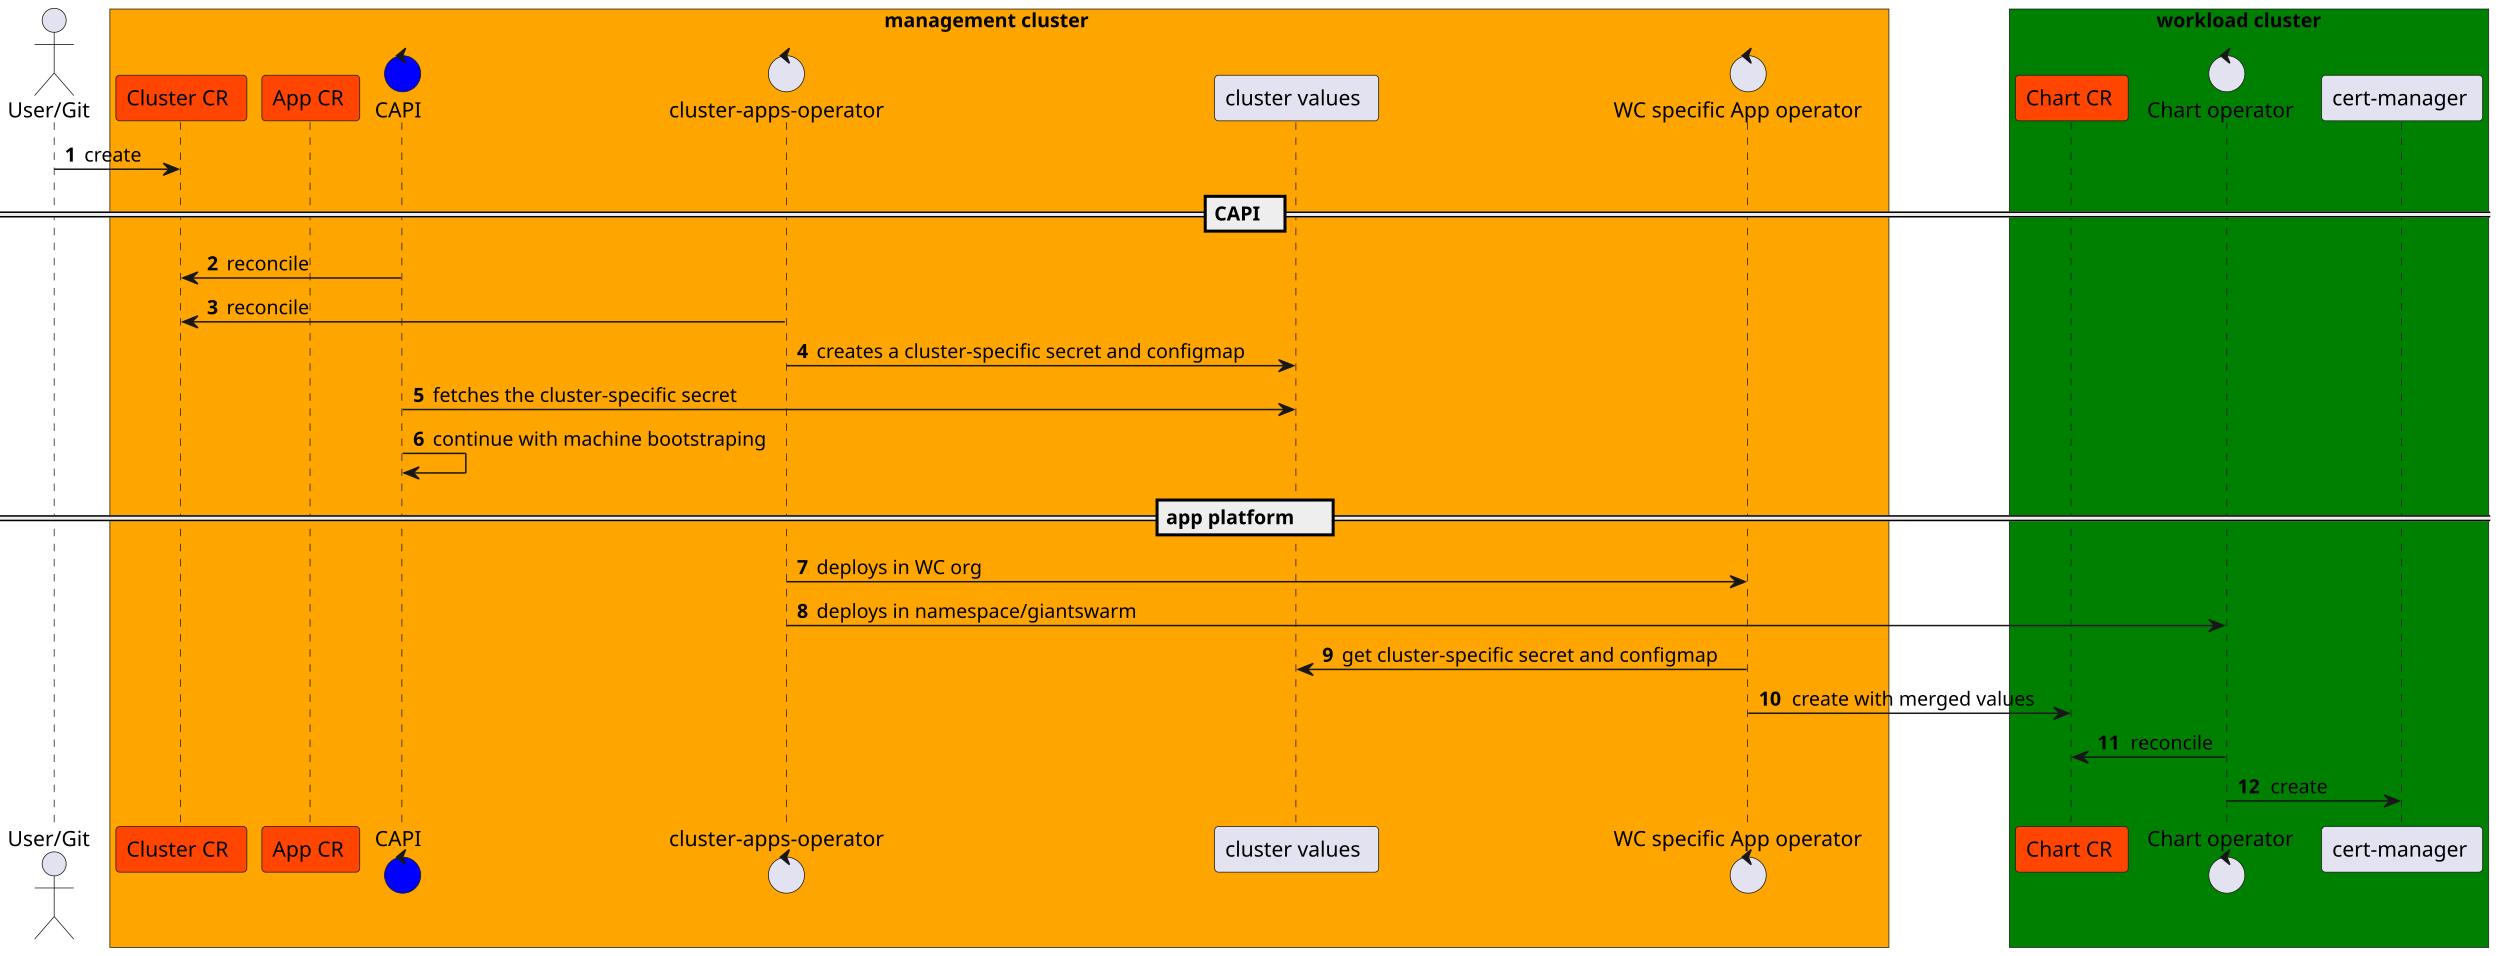
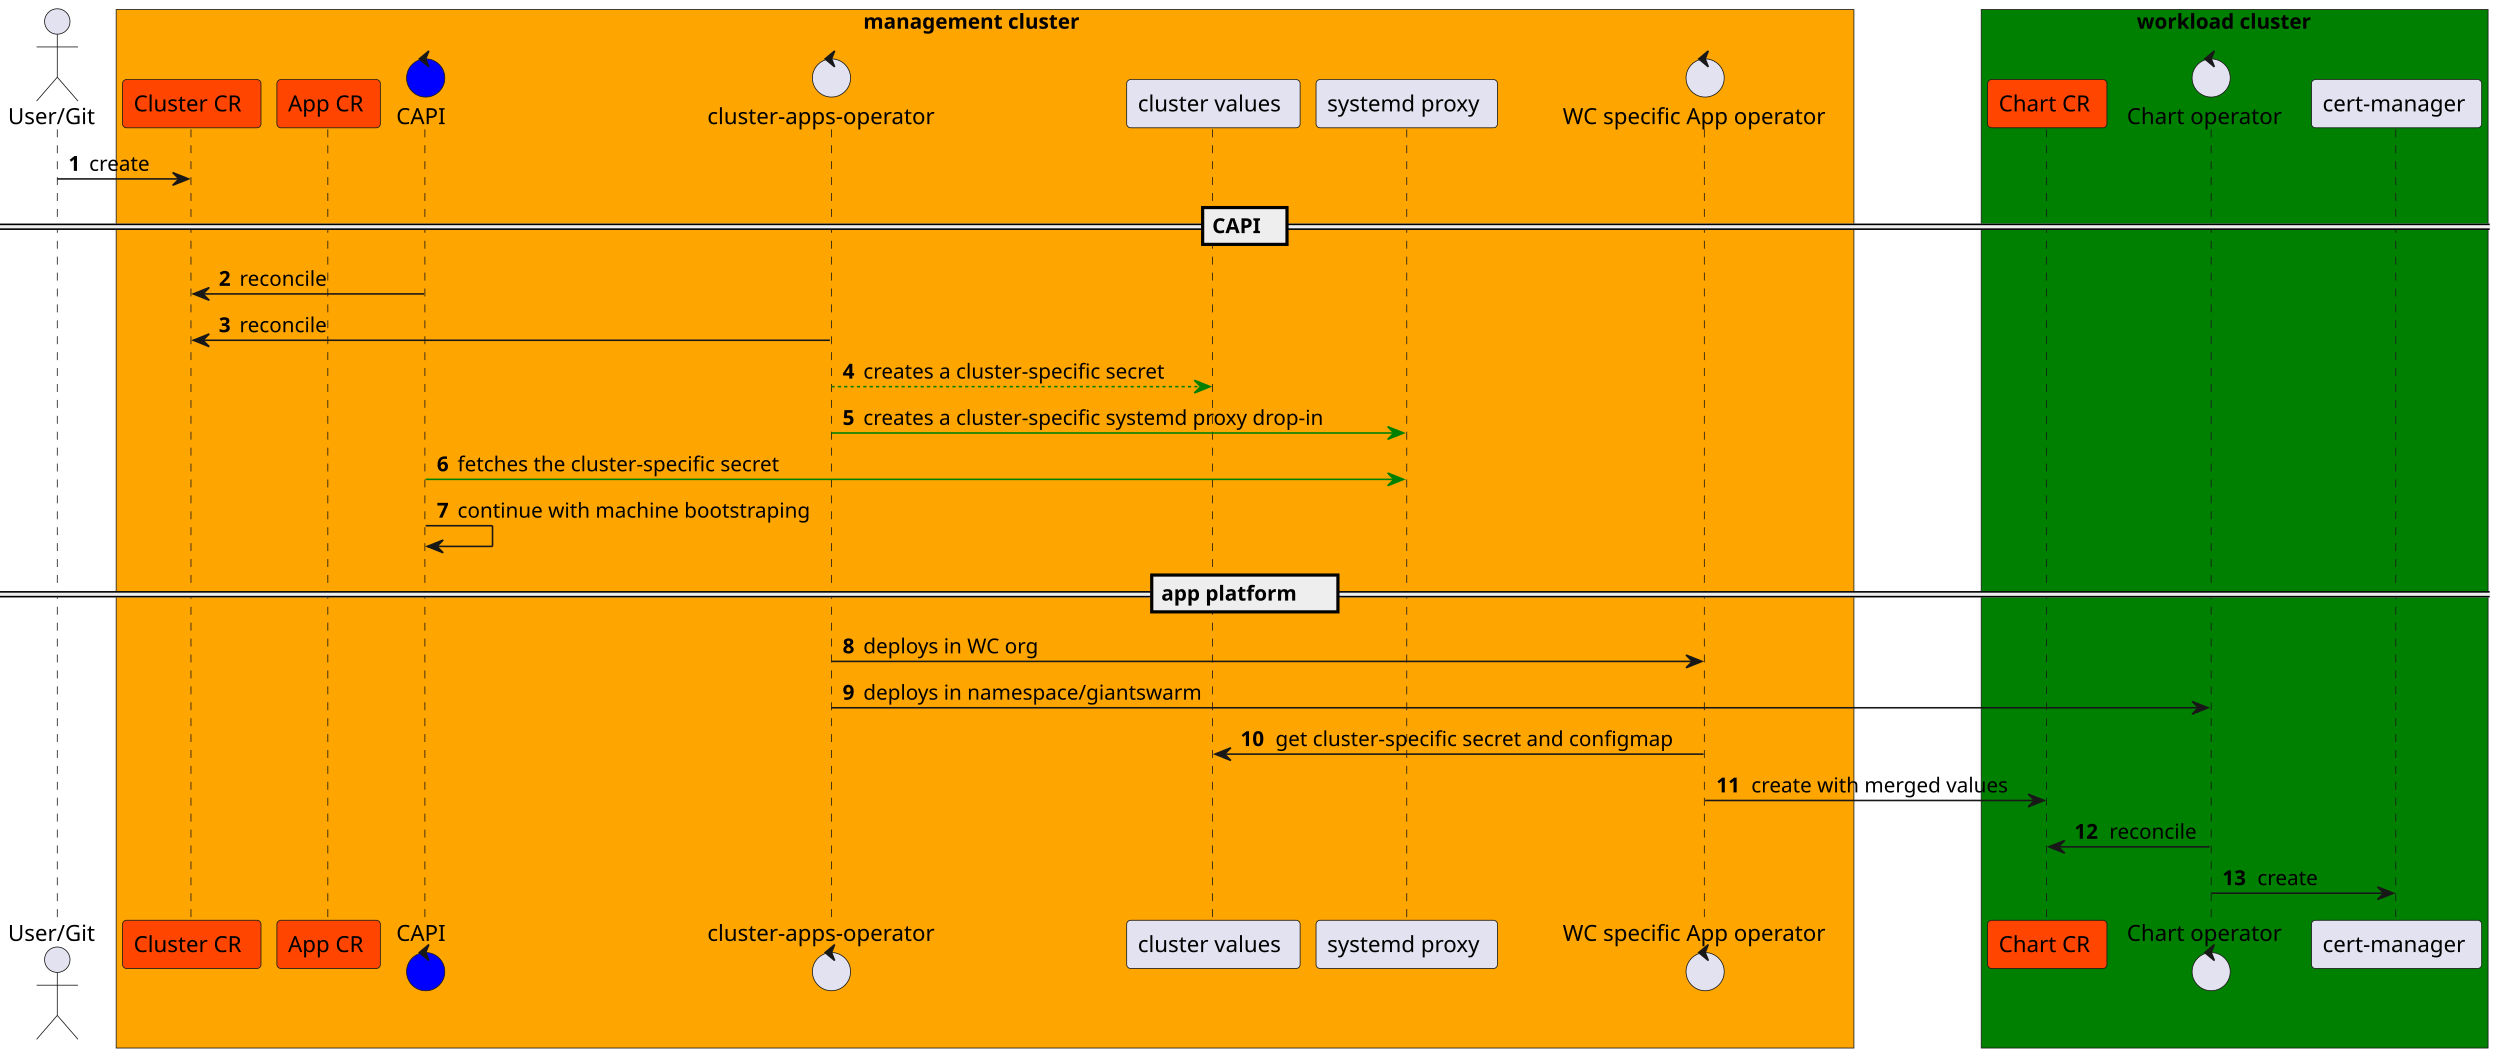
- <svg xmlns="http://www.w3.org/2000/svg" contentStyleType="text/css" height="635px" preserveAspectRatio="none" style="width:1661px;height:635px;background:#FFFFFF;" version="1.1" viewBox="0 0 1661 635" width="1661px" zoomAndPan="magnify">
+ <svg xmlns="http://www.w3.org/2000/svg" contentStyleType="text/css" height="664px" preserveAspectRatio="none" style="width:1571px;height:664px;background:#FFFFFF;" version="1.1" viewBox="0 0 1571 664" width="1571px" zoomAndPan="magnify">
  <defs />
  <g>
-     <rect fill="#FFA500" height="623.453" style="stroke:#181818;stroke-width:0.5;" width="1182" x="73" y="6" />
-     <text fill="#000000" font-family="sans-serif" font-size="13" font-weight="bold" lengthAdjust="spacing" textLength="153" x="587.5" y="18.067">management cluster</text>
-     <rect fill="#008000" height="623.453" style="stroke:#181818;stroke-width:0.5;" width="318.5" x="1335" y="6" />
-     <text fill="#000000" font-family="sans-serif" font-size="13" font-weight="bold" lengthAdjust="spacing" textLength="123" x="1432.75" y="18.067">workload cluster</text>
-     <line style="stroke:#181818;stroke-width:0.5;stroke-dasharray:5.0,5.0;" x1="36" x2="36" y1="81.297" y2="550.156" />
-     <line style="stroke:#181818;stroke-width:0.5;stroke-dasharray:5.0,5.0;" x1="120" x2="120" y1="81.297" y2="550.156" />
-     <line style="stroke:#181818;stroke-width:0.5;stroke-dasharray:5.0,5.0;" x1="206" x2="206" y1="81.297" y2="550.156" />
-     <line style="stroke:#181818;stroke-width:0.5;stroke-dasharray:5.0,5.0;" x1="267" x2="267" y1="81.297" y2="550.156" />
-     <line style="stroke:#181818;stroke-width:0.5;stroke-dasharray:5.0,5.0;" x1="522.5" x2="522.5" y1="81.297" y2="550.156" />
-     <line style="stroke:#181818;stroke-width:0.5;stroke-dasharray:5.0,5.0;" x1="861" x2="861" y1="81.297" y2="550.156" />
-     <line style="stroke:#181818;stroke-width:0.5;stroke-dasharray:5.0,5.0;" x1="1161" x2="1161" y1="81.297" y2="550.156" />
-     <line style="stroke:#181818;stroke-width:0.5;stroke-dasharray:5.0,5.0;" x1="1376" x2="1376" y1="81.297" y2="550.156" />
-     <line style="stroke:#181818;stroke-width:0.5;stroke-dasharray:5.0,5.0;" x1="1479.5" x2="1479.5" y1="81.297" y2="550.156" />
-     <line style="stroke:#181818;stroke-width:0.5;stroke-dasharray:5.0,5.0;" x1="1595.5" x2="1595.5" y1="81.297" y2="550.156" />
+     <rect fill="#FFA500" height="652.586" style="stroke:#181818;stroke-width:0.5;" width="1092" x="73" y="6" />
+     <text fill="#000000" font-family="sans-serif" font-size="13" font-weight="bold" lengthAdjust="spacing" textLength="153" x="542.5" y="18.067">management cluster</text>
+     <rect fill="#008000" height="652.586" style="stroke:#181818;stroke-width:0.5;" width="318.5" x="1245" y="6" />
+     <text fill="#000000" font-family="sans-serif" font-size="13" font-weight="bold" lengthAdjust="spacing" textLength="123" x="1342.75" y="18.067">workload cluster</text>
+     <line style="stroke:#181818;stroke-width:0.5;stroke-dasharray:5.0,5.0;" x1="36" x2="36" y1="81.297" y2="579.289" />
+     <line style="stroke:#181818;stroke-width:0.5;stroke-dasharray:5.0,5.0;" x1="120" x2="120" y1="81.297" y2="579.289" />
+     <line style="stroke:#181818;stroke-width:0.5;stroke-dasharray:5.0,5.0;" x1="206" x2="206" y1="81.297" y2="579.289" />
+     <line style="stroke:#181818;stroke-width:0.5;stroke-dasharray:5.0,5.0;" x1="267" x2="267" y1="81.297" y2="579.289" />
+     <line style="stroke:#181818;stroke-width:0.5;stroke-dasharray:5.0,5.0;" x1="522.5" x2="522.5" y1="81.297" y2="579.289" />
+     <line style="stroke:#181818;stroke-width:0.5;stroke-dasharray:5.0,5.0;" x1="762" x2="762" y1="81.297" y2="579.289" />
+     <line style="stroke:#181818;stroke-width:0.5;stroke-dasharray:5.0,5.0;" x1="884" x2="884" y1="81.297" y2="579.289" />
+     <line style="stroke:#181818;stroke-width:0.5;stroke-dasharray:5.0,5.0;" x1="1071" x2="1071" y1="81.297" y2="579.289" />
+     <line style="stroke:#181818;stroke-width:0.5;stroke-dasharray:5.0,5.0;" x1="1286" x2="1286" y1="81.297" y2="579.289" />
+     <line style="stroke:#181818;stroke-width:0.5;stroke-dasharray:5.0,5.0;" x1="1389.5" x2="1389.5" y1="81.297" y2="579.289" />
+     <line style="stroke:#181818;stroke-width:0.5;stroke-dasharray:5.0,5.0;" x1="1505.5" x2="1505.5" y1="81.297" y2="579.289" />
    <text fill="#000000" font-family="sans-serif" font-size="14" lengthAdjust="spacing" textLength="56" x="5" y="77.995">User/Git</text>
    <ellipse cx="36" cy="13.5" fill="#E2E2F0" rx="8" ry="8" style="stroke:#181818;stroke-width:0.5;" />
    <path d="M36,21.5 L36,48.5 M23,29.5 L49,29.5 M36,48.5 L23,63.5 M36,48.5 L49,63.5 " fill="none" style="stroke:#181818;stroke-width:0.5;" />
-     <text fill="#000000" font-family="sans-serif" font-size="14" lengthAdjust="spacing" textLength="56" x="5" y="562.151">User/Git</text>
-     <ellipse cx="36" cy="573.953" fill="#E2E2F0" rx="8" ry="8" style="stroke:#181818;stroke-width:0.5;" />
-     <path d="M36,581.953 L36,608.953 M23,589.953 L49,589.953 M36,608.953 L23,623.953 M36,608.953 L49,623.953 " fill="none" style="stroke:#181818;stroke-width:0.5;" />
+     <text fill="#000000" font-family="sans-serif" font-size="14" lengthAdjust="spacing" textLength="56" x="5" y="591.284">User/Git</text>
+     <ellipse cx="36" cy="603.086" fill="#E2E2F0" rx="8" ry="8" style="stroke:#181818;stroke-width:0.5;" />
+     <path d="M36,611.086 L36,638.086 M23,619.086 L49,619.086 M36,638.086 L23,653.086 M36,638.086 L49,653.086 " fill="none" style="stroke:#181818;stroke-width:0.5;" />
    <rect fill="#FF4500" height="30.297" rx="2.5" ry="2.5" style="stroke:#181818;stroke-width:0.5;" width="87" x="77" y="50" />
    <text fill="#000000" font-family="sans-serif" font-size="14" lengthAdjust="spacing" textLength="73" x="84" y="69.995">Cluster CR</text>
-     <rect fill="#FF4500" height="30.297" rx="2.5" ry="2.5" style="stroke:#181818;stroke-width:0.5;" width="87" x="77" y="549.156" />
-     <text fill="#000000" font-family="sans-serif" font-size="14" lengthAdjust="spacing" textLength="73" x="84" y="569.151">Cluster CR</text>
+     <rect fill="#FF4500" height="30.297" rx="2.5" ry="2.5" style="stroke:#181818;stroke-width:0.5;" width="87" x="77" y="578.289" />
+     <text fill="#000000" font-family="sans-serif" font-size="14" lengthAdjust="spacing" textLength="73" x="84" y="598.284">Cluster CR</text>
    <rect fill="#FF4500" height="30.297" rx="2.5" ry="2.5" style="stroke:#181818;stroke-width:0.5;" width="65" x="174" y="50" />
    <text fill="#000000" font-family="sans-serif" font-size="14" lengthAdjust="spacing" textLength="51" x="181" y="69.995">App CR</text>
-     <rect fill="#FF4500" height="30.297" rx="2.5" ry="2.5" style="stroke:#181818;stroke-width:0.5;" width="65" x="174" y="549.156" />
-     <text fill="#000000" font-family="sans-serif" font-size="14" lengthAdjust="spacing" textLength="51" x="181" y="569.151">App CR</text>
+     <rect fill="#FF4500" height="30.297" rx="2.5" ry="2.5" style="stroke:#181818;stroke-width:0.5;" width="65" x="174" y="578.289" />
+     <text fill="#000000" font-family="sans-serif" font-size="14" lengthAdjust="spacing" textLength="51" x="181" y="598.284">App CR</text>
    <text fill="#000000" font-family="sans-serif" font-size="14" lengthAdjust="spacing" textLength="31" x="249" y="77.995">CAPI</text>
    <ellipse cx="267.5" cy="49" fill="#0000FF" rx="12" ry="12" style="stroke:#181818;stroke-width:0.5;" />
    <polygon fill="#181818" points="263.5,37,269.5,32,267.5,37,269.5,42,263.5,37" style="stroke:#181818;stroke-width:1.0;" />
-     <text fill="#000000" font-family="sans-serif" font-size="14" lengthAdjust="spacing" textLength="31" x="249" y="562.151">CAPI</text>
-     <ellipse cx="267.5" cy="581.453" fill="#0000FF" rx="12" ry="12" style="stroke:#181818;stroke-width:0.5;" />
-     <polygon fill="#181818" points="263.5,569.453,269.5,564.453,267.5,569.453,269.5,574.453,263.5,569.453" style="stroke:#181818;stroke-width:1.0;" />
+     <text fill="#000000" font-family="sans-serif" font-size="14" lengthAdjust="spacing" textLength="31" x="249" y="591.284">CAPI</text>
+     <ellipse cx="267.5" cy="610.586" fill="#0000FF" rx="12" ry="12" style="stroke:#181818;stroke-width:0.5;" />
+     <polygon fill="#181818" points="263.5,598.586,269.5,593.586,267.5,598.586,269.5,603.586,263.5,598.586" style="stroke:#181818;stroke-width:1.0;" />
    <text fill="#000000" font-family="sans-serif" font-size="14" lengthAdjust="spacing" textLength="150" x="444.5" y="77.995">cluster-apps-operator</text>
    <ellipse cx="522.5" cy="49" fill="#E2E2F0" rx="12" ry="12" style="stroke:#181818;stroke-width:0.5;" />
    <polygon fill="#181818" points="518.5,37,524.5,32,522.5,37,524.5,42,518.5,37" style="stroke:#181818;stroke-width:1.0;" />
-     <text fill="#000000" font-family="sans-serif" font-size="14" lengthAdjust="spacing" textLength="150" x="444.5" y="562.151">cluster-apps-operator</text>
-     <ellipse cx="522.5" cy="581.453" fill="#E2E2F0" rx="12" ry="12" style="stroke:#181818;stroke-width:0.5;" />
-     <polygon fill="#181818" points="518.5,569.453,524.5,564.453,522.5,569.453,524.5,574.453,518.5,569.453" style="stroke:#181818;stroke-width:1.0;" />
-     <rect fill="#E2E2F0" height="30.297" rx="2.5" ry="2.5" style="stroke:#181818;stroke-width:0.5;" width="109" x="807" y="50" />
-     <text fill="#000000" font-family="sans-serif" font-size="14" lengthAdjust="spacing" textLength="95" x="814" y="69.995">cluster values</text>
-     <rect fill="#E2E2F0" height="30.297" rx="2.5" ry="2.5" style="stroke:#181818;stroke-width:0.5;" width="109" x="807" y="549.156" />
-     <text fill="#000000" font-family="sans-serif" font-size="14" lengthAdjust="spacing" textLength="95" x="814" y="569.151">cluster values</text>
-     <text fill="#000000" font-family="sans-serif" font-size="14" lengthAdjust="spacing" textLength="173" x="1072" y="77.995">WC specific App operator</text>
-     <ellipse cx="1161.5" cy="49" fill="#E2E2F0" rx="12" ry="12" style="stroke:#181818;stroke-width:0.5;" />
-     <polygon fill="#181818" points="1157.5,37,1163.5,32,1161.5,37,1163.5,42,1157.5,37" style="stroke:#181818;stroke-width:1.0;" />
-     <text fill="#000000" font-family="sans-serif" font-size="14" lengthAdjust="spacing" textLength="173" x="1072" y="562.151">WC specific App operator</text>
-     <ellipse cx="1161.5" cy="581.453" fill="#E2E2F0" rx="12" ry="12" style="stroke:#181818;stroke-width:0.5;" />
-     <polygon fill="#181818" points="1157.5,569.453,1163.5,564.453,1161.5,569.453,1163.5,574.453,1157.5,569.453" style="stroke:#181818;stroke-width:1.0;" />
-     <rect fill="#FF4500" height="30.297" rx="2.5" ry="2.5" style="stroke:#181818;stroke-width:0.5;" width="75" x="1339" y="50" />
-     <text fill="#000000" font-family="sans-serif" font-size="14" lengthAdjust="spacing" textLength="61" x="1346" y="69.995">Chart CR</text>
-     <rect fill="#FF4500" height="30.297" rx="2.5" ry="2.5" style="stroke:#181818;stroke-width:0.5;" width="75" x="1339" y="549.156" />
-     <text fill="#000000" font-family="sans-serif" font-size="14" lengthAdjust="spacing" textLength="61" x="1346" y="569.151">Chart CR</text>
-     <text fill="#000000" font-family="sans-serif" font-size="14" lengthAdjust="spacing" textLength="100" x="1426.5" y="77.995">Chart operator</text>
-     <ellipse cx="1479.5" cy="49" fill="#E2E2F0" rx="12" ry="12" style="stroke:#181818;stroke-width:0.5;" />
-     <polygon fill="#181818" points="1475.5,37,1481.5,32,1479.5,37,1481.5,42,1475.5,37" style="stroke:#181818;stroke-width:1.0;" />
-     <text fill="#000000" font-family="sans-serif" font-size="14" lengthAdjust="spacing" textLength="100" x="1426.5" y="562.151">Chart operator</text>
-     <ellipse cx="1479.5" cy="581.453" fill="#E2E2F0" rx="12" ry="12" style="stroke:#181818;stroke-width:0.5;" />
-     <polygon fill="#181818" points="1475.5,569.453,1481.5,564.453,1479.5,569.453,1481.5,574.453,1475.5,569.453" style="stroke:#181818;stroke-width:1.0;" />
-     <rect fill="#E2E2F0" height="30.297" rx="2.5" ry="2.5" style="stroke:#181818;stroke-width:0.5;" width="107" x="1542.5" y="50" />
-     <text fill="#000000" font-family="sans-serif" font-size="14" lengthAdjust="spacing" textLength="93" x="1549.5" y="69.995">cert-manager</text>
-     <rect fill="#E2E2F0" height="30.297" rx="2.5" ry="2.5" style="stroke:#181818;stroke-width:0.5;" width="107" x="1542.5" y="549.156" />
-     <text fill="#000000" font-family="sans-serif" font-size="14" lengthAdjust="spacing" textLength="93" x="1549.5" y="569.151">cert-manager</text>
+     <text fill="#000000" font-family="sans-serif" font-size="14" lengthAdjust="spacing" textLength="150" x="444.5" y="591.284">cluster-apps-operator</text>
+     <ellipse cx="522.5" cy="610.586" fill="#E2E2F0" rx="12" ry="12" style="stroke:#181818;stroke-width:0.5;" />
+     <polygon fill="#181818" points="518.5,598.586,524.5,593.586,522.5,598.586,524.5,603.586,518.5,598.586" style="stroke:#181818;stroke-width:1.0;" />
+     <rect fill="#E2E2F0" height="30.297" rx="2.5" ry="2.5" style="stroke:#181818;stroke-width:0.5;" width="109" x="708" y="50" />
+     <text fill="#000000" font-family="sans-serif" font-size="14" lengthAdjust="spacing" textLength="95" x="715" y="69.995">cluster values</text>
+     <rect fill="#E2E2F0" height="30.297" rx="2.5" ry="2.5" style="stroke:#181818;stroke-width:0.5;" width="109" x="708" y="578.289" />
+     <text fill="#000000" font-family="sans-serif" font-size="14" lengthAdjust="spacing" textLength="95" x="715" y="598.284">cluster values</text>
+     <rect fill="#E2E2F0" height="30.297" rx="2.5" ry="2.5" style="stroke:#181818;stroke-width:0.5;" width="114" x="827" y="50" />
+     <text fill="#000000" font-family="sans-serif" font-size="14" lengthAdjust="spacing" textLength="100" x="834" y="69.995">systemd proxy</text>
+     <rect fill="#E2E2F0" height="30.297" rx="2.5" ry="2.5" style="stroke:#181818;stroke-width:0.5;" width="114" x="827" y="578.289" />
+     <text fill="#000000" font-family="sans-serif" font-size="14" lengthAdjust="spacing" textLength="100" x="834" y="598.284">systemd proxy</text>
+     <text fill="#000000" font-family="sans-serif" font-size="14" lengthAdjust="spacing" textLength="173" x="982" y="77.995">WC specific App operator</text>
+     <ellipse cx="1071.5" cy="49" fill="#E2E2F0" rx="12" ry="12" style="stroke:#181818;stroke-width:0.5;" />
+     <polygon fill="#181818" points="1067.5,37,1073.5,32,1071.5,37,1073.5,42,1067.5,37" style="stroke:#181818;stroke-width:1.0;" />
+     <text fill="#000000" font-family="sans-serif" font-size="14" lengthAdjust="spacing" textLength="173" x="982" y="591.284">WC specific App operator</text>
+     <ellipse cx="1071.5" cy="610.586" fill="#E2E2F0" rx="12" ry="12" style="stroke:#181818;stroke-width:0.5;" />
+     <polygon fill="#181818" points="1067.5,598.586,1073.5,593.586,1071.5,598.586,1073.5,603.586,1067.5,598.586" style="stroke:#181818;stroke-width:1.0;" />
+     <rect fill="#FF4500" height="30.297" rx="2.5" ry="2.5" style="stroke:#181818;stroke-width:0.5;" width="75" x="1249" y="50" />
+     <text fill="#000000" font-family="sans-serif" font-size="14" lengthAdjust="spacing" textLength="61" x="1256" y="69.995">Chart CR</text>
+     <rect fill="#FF4500" height="30.297" rx="2.5" ry="2.5" style="stroke:#181818;stroke-width:0.5;" width="75" x="1249" y="578.289" />
+     <text fill="#000000" font-family="sans-serif" font-size="14" lengthAdjust="spacing" textLength="61" x="1256" y="598.284">Chart CR</text>
+     <text fill="#000000" font-family="sans-serif" font-size="14" lengthAdjust="spacing" textLength="100" x="1336.5" y="77.995">Chart operator</text>
+     <ellipse cx="1389.5" cy="49" fill="#E2E2F0" rx="12" ry="12" style="stroke:#181818;stroke-width:0.5;" />
+     <polygon fill="#181818" points="1385.5,37,1391.5,32,1389.5,37,1391.5,42,1385.5,37" style="stroke:#181818;stroke-width:1.0;" />
+     <text fill="#000000" font-family="sans-serif" font-size="14" lengthAdjust="spacing" textLength="100" x="1336.5" y="591.284">Chart operator</text>
+     <ellipse cx="1389.5" cy="610.586" fill="#E2E2F0" rx="12" ry="12" style="stroke:#181818;stroke-width:0.5;" />
+     <polygon fill="#181818" points="1385.5,598.586,1391.5,593.586,1389.5,598.586,1391.5,603.586,1385.5,598.586" style="stroke:#181818;stroke-width:1.0;" />
+     <rect fill="#E2E2F0" height="30.297" rx="2.5" ry="2.5" style="stroke:#181818;stroke-width:0.5;" width="107" x="1452.5" y="50" />
+     <text fill="#000000" font-family="sans-serif" font-size="14" lengthAdjust="spacing" textLength="93" x="1459.5" y="69.995">cert-manager</text>
+     <rect fill="#E2E2F0" height="30.297" rx="2.5" ry="2.5" style="stroke:#181818;stroke-width:0.5;" width="107" x="1452.5" y="578.289" />
+     <text fill="#000000" font-family="sans-serif" font-size="14" lengthAdjust="spacing" textLength="93" x="1459.5" y="598.284">cert-manager</text>
    <polygon fill="#181818" points="108.5,108.43,118.5,112.43,108.5,116.43,112.5,112.43" style="stroke:#181818;stroke-width:1.0;" />
    <line style="stroke:#181818;stroke-width:1.0;" x1="36" x2="114.5" y1="112.43" y2="112.43" />
    <text fill="#000000" font-family="sans-serif" font-size="13" font-weight="bold" lengthAdjust="spacing" textLength="9" x="43" y="107.364">1</text>
    <text fill="#000000" font-family="sans-serif" font-size="13" lengthAdjust="spacing" textLength="41" x="56" y="107.364">create</text>
-     <rect fill="#EEEEEE" height="3" style="stroke:#EEEEEE;stroke-width:1.0;" width="1654.5" x="0" y="140.996" />
-     <line style="stroke:#000000;stroke-width:1.0;" x1="0" x2="1654.5" y1="140.996" y2="140.996" />
-     <line style="stroke:#000000;stroke-width:1.0;" x1="0" x2="1654.5" y1="143.996" y2="143.996" />
-     <rect fill="#EEEEEE" height="23.133" style="stroke:#000000;stroke-width:2.0;" width="53" x="800.75" y="130.43" />
-     <text fill="#000000" font-family="sans-serif" font-size="13" font-weight="bold" lengthAdjust="spacing" textLength="34" x="806.75" y="146.497">CAPI</text>
+     <rect fill="#EEEEEE" height="3" style="stroke:#EEEEEE;stroke-width:1.0;" width="1564.5" x="0" y="140.996" />
+     <line style="stroke:#000000;stroke-width:1.0;" x1="0" x2="1564.5" y1="140.996" y2="140.996" />
+     <line style="stroke:#000000;stroke-width:1.0;" x1="0" x2="1564.5" y1="143.996" y2="143.996" />
+     <rect fill="#EEEEEE" height="23.133" style="stroke:#000000;stroke-width:2.0;" width="53" x="755.75" y="130.43" />
+     <text fill="#000000" font-family="sans-serif" font-size="13" font-weight="bold" lengthAdjust="spacing" textLength="34" x="761.75" y="146.497">CAPI</text>
    <polygon fill="#181818" points="131.5,180.695,121.5,184.695,131.5,188.695,127.5,184.695" style="stroke:#181818;stroke-width:1.0;" />
    <line style="stroke:#181818;stroke-width:1.0;" x1="125.5" x2="266.5" y1="184.695" y2="184.695" />
    <text fill="#000000" font-family="sans-serif" font-size="13" font-weight="bold" lengthAdjust="spacing" textLength="9" x="137.5" y="179.629">2</text>
    <text fill="#000000" font-family="sans-serif" font-size="13" lengthAdjust="spacing" textLength="57" x="150.5" y="179.629">reconcile</text>
    <polygon fill="#181818" points="131.5,209.828,121.5,213.828,131.5,217.828,127.5,213.828" style="stroke:#181818;stroke-width:1.0;" />
    <line style="stroke:#181818;stroke-width:1.0;" x1="125.5" x2="521.5" y1="213.828" y2="213.828" />
    <text fill="#000000" font-family="sans-serif" font-size="13" font-weight="bold" lengthAdjust="spacing" textLength="9" x="137.5" y="208.762">3</text>
    <text fill="#000000" font-family="sans-serif" font-size="13" lengthAdjust="spacing" textLength="57" x="150.5" y="208.762">reconcile</text>
-     <polygon fill="#181818" points="849.5,238.961,859.5,242.961,849.5,246.961,853.5,242.961" style="stroke:#181818;stroke-width:1.0;" />
-     <line style="stroke:#181818;stroke-width:1.0;" x1="522.5" x2="855.5" y1="242.961" y2="242.961" />
+     <polygon fill="#008000" points="750.5,238.961,760.5,242.961,750.5,246.961,754.5,242.961" style="stroke:#008000;stroke-width:1.0;" />
+     <line style="stroke:#008000;stroke-width:1.0;stroke-dasharray:2.0,2.0;" x1="522.5" x2="756.5" y1="242.961" y2="242.961" />
    <text fill="#000000" font-family="sans-serif" font-size="13" font-weight="bold" lengthAdjust="spacing" textLength="9" x="529.5" y="237.895">4</text>
-     <text fill="#000000" font-family="sans-serif" font-size="13" lengthAdjust="spacing" textLength="302" x="542.5" y="237.895">creates a cluster-specific secret and configmap</text>
-     <polygon fill="#181818" points="849.5,268.094,859.5,272.094,849.5,276.094,853.5,272.094" style="stroke:#181818;stroke-width:1.0;" />
-     <line style="stroke:#181818;stroke-width:1.0;" x1="267.5" x2="855.5" y1="272.094" y2="272.094" />
-     <text fill="#000000" font-family="sans-serif" font-size="13" font-weight="bold" lengthAdjust="spacing" textLength="9" x="274.5" y="267.028">5</text>
-     <text fill="#000000" font-family="sans-serif" font-size="13" lengthAdjust="spacing" textLength="215" x="287.5" y="267.028">fetches the cluster-specific secret</text>
-     <line style="stroke:#181818;stroke-width:1.0;" x1="267.5" x2="309.5" y1="301.227" y2="301.227" />
-     <line style="stroke:#181818;stroke-width:1.0;" x1="309.5" x2="309.5" y1="301.227" y2="314.227" />
-     <line style="stroke:#181818;stroke-width:1.0;" x1="268.5" x2="309.5" y1="314.227" y2="314.227" />
-     <polygon fill="#181818" points="278.5,310.227,268.5,314.227,278.5,318.227,274.5,314.227" style="stroke:#181818;stroke-width:1.0;" />
+     <text fill="#000000" font-family="sans-serif" font-size="13" lengthAdjust="spacing" textLength="203" x="542.5" y="237.895">creates a cluster-specific secret</text>
+     <polygon fill="#008000" points="872,268.094,882,272.094,872,276.094,876,272.094" style="stroke:#008000;stroke-width:1.0;" />
+     <line style="stroke:#008000;stroke-width:1.0;" x1="522.5" x2="878" y1="272.094" y2="272.094" />
+     <text fill="#000000" font-family="sans-serif" font-size="13" font-weight="bold" lengthAdjust="spacing" textLength="9" x="529.5" y="267.028">5</text>
+     <text fill="#000000" font-family="sans-serif" font-size="13" lengthAdjust="spacing" textLength="306" x="542.5" y="267.028">creates a cluster-specific systemd proxy drop-in</text>
+     <polygon fill="#008000" points="872,297.227,882,301.227,872,305.227,876,301.227" style="stroke:#008000;stroke-width:1.0;" />
+     <line style="stroke:#008000;stroke-width:1.0;" x1="267.5" x2="878" y1="301.227" y2="301.227" />
    <text fill="#000000" font-family="sans-serif" font-size="13" font-weight="bold" lengthAdjust="spacing" textLength="9" x="274.5" y="296.161">6</text>
-     <text fill="#000000" font-family="sans-serif" font-size="13" lengthAdjust="spacing" textLength="228" x="287.5" y="296.161">continue with machine bootstraping</text>
-     <rect fill="#EEEEEE" height="3" style="stroke:#EEEEEE;stroke-width:1.0;" width="1654.5" x="0" y="342.793" />
-     <line style="stroke:#000000;stroke-width:1.0;" x1="0" x2="1654.5" y1="342.793" y2="342.793" />
-     <line style="stroke:#000000;stroke-width:1.0;" x1="0" x2="1654.5" y1="345.793" y2="345.793" />
-     <rect fill="#EEEEEE" height="23.133" style="stroke:#000000;stroke-width:2.0;" width="117" x="768.75" y="332.227" />
-     <text fill="#000000" font-family="sans-serif" font-size="13" font-weight="bold" lengthAdjust="spacing" textLength="98" x="774.75" y="348.293">app platform</text>
-     <polygon fill="#181818" points="1149.5,382.492,1159.5,386.492,1149.5,390.492,1153.5,386.492" style="stroke:#181818;stroke-width:1.0;" />
-     <line style="stroke:#181818;stroke-width:1.0;" x1="522.5" x2="1155.5" y1="386.492" y2="386.492" />
-     <text fill="#000000" font-family="sans-serif" font-size="13" font-weight="bold" lengthAdjust="spacing" textLength="9" x="529.5" y="381.426">7</text>
-     <text fill="#000000" font-family="sans-serif" font-size="13" lengthAdjust="spacing" textLength="113" x="542.5" y="381.426">deploys in WC org</text>
-     <polygon fill="#181818" points="1467.5,411.625,1477.5,415.625,1467.5,419.625,1471.5,415.625" style="stroke:#181818;stroke-width:1.0;" />
-     <line style="stroke:#181818;stroke-width:1.0;" x1="522.5" x2="1473.5" y1="415.625" y2="415.625" />
+     <text fill="#000000" font-family="sans-serif" font-size="13" lengthAdjust="spacing" textLength="215" x="287.5" y="296.161">fetches the cluster-specific secret</text>
+     <line style="stroke:#181818;stroke-width:1.0;" x1="267.5" x2="309.5" y1="330.359" y2="330.359" />
+     <line style="stroke:#181818;stroke-width:1.0;" x1="309.5" x2="309.5" y1="330.359" y2="343.359" />
+     <line style="stroke:#181818;stroke-width:1.0;" x1="268.5" x2="309.5" y1="343.359" y2="343.359" />
+     <polygon fill="#181818" points="278.5,339.359,268.5,343.359,278.5,347.359,274.5,343.359" style="stroke:#181818;stroke-width:1.0;" />
+     <text fill="#000000" font-family="sans-serif" font-size="13" font-weight="bold" lengthAdjust="spacing" textLength="9" x="274.5" y="325.293">7</text>
+     <text fill="#000000" font-family="sans-serif" font-size="13" lengthAdjust="spacing" textLength="228" x="287.5" y="325.293">continue with machine bootstraping</text>
+     <rect fill="#EEEEEE" height="3" style="stroke:#EEEEEE;stroke-width:1.0;" width="1564.5" x="0" y="371.926" />
+     <line style="stroke:#000000;stroke-width:1.0;" x1="0" x2="1564.5" y1="371.926" y2="371.926" />
+     <line style="stroke:#000000;stroke-width:1.0;" x1="0" x2="1564.5" y1="374.926" y2="374.926" />
+     <rect fill="#EEEEEE" height="23.133" style="stroke:#000000;stroke-width:2.0;" width="117" x="723.75" y="361.359" />
+     <text fill="#000000" font-family="sans-serif" font-size="13" font-weight="bold" lengthAdjust="spacing" textLength="98" x="729.75" y="377.426">app platform</text>
+     <polygon fill="#181818" points="1059.5,411.625,1069.5,415.625,1059.5,419.625,1063.5,415.625" style="stroke:#181818;stroke-width:1.0;" />
+     <line style="stroke:#181818;stroke-width:1.0;" x1="522.5" x2="1065.5" y1="415.625" y2="415.625" />
    <text fill="#000000" font-family="sans-serif" font-size="13" font-weight="bold" lengthAdjust="spacing" textLength="9" x="529.5" y="410.559">8</text>
-     <text fill="#000000" font-family="sans-serif" font-size="13" lengthAdjust="spacing" textLength="221" x="542.5" y="410.559">deploys in namespace/giantswarm</text>
-     <polygon fill="#181818" points="872.5,440.758,862.5,444.758,872.5,448.758,868.5,444.758" style="stroke:#181818;stroke-width:1.0;" />
-     <line style="stroke:#181818;stroke-width:1.0;" x1="866.5" x2="1160.5" y1="444.758" y2="444.758" />
-     <text fill="#000000" font-family="sans-serif" font-size="13" font-weight="bold" lengthAdjust="spacing" textLength="9" x="878.5" y="439.692">9</text>
-     <text fill="#000000" font-family="sans-serif" font-size="13" lengthAdjust="spacing" textLength="263" x="891.5" y="439.692">get cluster-specific secret and configmap</text>
-     <polygon fill="#181818" points="1364.5,469.891,1374.5,473.891,1364.5,477.891,1368.5,473.891" style="stroke:#181818;stroke-width:1.0;" />
-     <line style="stroke:#181818;stroke-width:1.0;" x1="1161.5" x2="1370.5" y1="473.891" y2="473.891" />
-     <text fill="#000000" font-family="sans-serif" font-size="13" font-weight="bold" lengthAdjust="spacing" textLength="18" x="1168.5" y="468.825">10</text>
-     <text fill="#000000" font-family="sans-serif" font-size="13" lengthAdjust="spacing" textLength="169" x="1190.5" y="468.825">create with merged values</text>
-     <polygon fill="#181818" points="1387.5,499.023,1377.5,503.023,1387.5,507.023,1383.5,503.023" style="stroke:#181818;stroke-width:1.0;" />
-     <line style="stroke:#181818;stroke-width:1.0;" x1="1381.5" x2="1478.5" y1="503.023" y2="503.023" />
-     <text fill="#000000" font-family="sans-serif" font-size="13" font-weight="bold" lengthAdjust="spacing" textLength="18" x="1393.5" y="497.957">11</text>
-     <text fill="#000000" font-family="sans-serif" font-size="13" lengthAdjust="spacing" textLength="57" x="1415.5" y="497.957">reconcile</text>
-     <polygon fill="#181818" points="1584,528.156,1594,532.156,1584,536.156,1588,532.156" style="stroke:#181818;stroke-width:1.0;" />
-     <line style="stroke:#181818;stroke-width:1.0;" x1="1479.5" x2="1590" y1="532.156" y2="532.156" />
-     <text fill="#000000" font-family="sans-serif" font-size="13" font-weight="bold" lengthAdjust="spacing" textLength="18" x="1486.5" y="527.09">12</text>
-     <text fill="#000000" font-family="sans-serif" font-size="13" lengthAdjust="spacing" textLength="41" x="1508.5" y="527.09">create</text>
+     <text fill="#000000" font-family="sans-serif" font-size="13" lengthAdjust="spacing" textLength="113" x="542.5" y="410.559">deploys in WC org</text>
+     <polygon fill="#181818" points="1377.5,440.758,1387.5,444.758,1377.5,448.758,1381.5,444.758" style="stroke:#181818;stroke-width:1.0;" />
+     <line style="stroke:#181818;stroke-width:1.0;" x1="522.5" x2="1383.5" y1="444.758" y2="444.758" />
+     <text fill="#000000" font-family="sans-serif" font-size="13" font-weight="bold" lengthAdjust="spacing" textLength="9" x="529.5" y="439.692">9</text>
+     <text fill="#000000" font-family="sans-serif" font-size="13" lengthAdjust="spacing" textLength="221" x="542.5" y="439.692">deploys in namespace/giantswarm</text>
+     <polygon fill="#181818" points="773.5,469.891,763.5,473.891,773.5,477.891,769.5,473.891" style="stroke:#181818;stroke-width:1.0;" />
+     <line style="stroke:#181818;stroke-width:1.0;" x1="767.5" x2="1070.5" y1="473.891" y2="473.891" />
+     <text fill="#000000" font-family="sans-serif" font-size="13" font-weight="bold" lengthAdjust="spacing" textLength="18" x="779.5" y="468.825">10</text>
+     <text fill="#000000" font-family="sans-serif" font-size="13" lengthAdjust="spacing" textLength="263" x="801.5" y="468.825">get cluster-specific secret and configmap</text>
+     <polygon fill="#181818" points="1274.5,499.023,1284.5,503.023,1274.5,507.023,1278.5,503.023" style="stroke:#181818;stroke-width:1.0;" />
+     <line style="stroke:#181818;stroke-width:1.0;" x1="1071.5" x2="1280.5" y1="503.023" y2="503.023" />
+     <text fill="#000000" font-family="sans-serif" font-size="13" font-weight="bold" lengthAdjust="spacing" textLength="18" x="1078.5" y="497.957">11</text>
+     <text fill="#000000" font-family="sans-serif" font-size="13" lengthAdjust="spacing" textLength="169" x="1100.5" y="497.957">create with merged values</text>
+     <polygon fill="#181818" points="1297.5,528.156,1287.5,532.156,1297.5,536.156,1293.5,532.156" style="stroke:#181818;stroke-width:1.0;" />
+     <line style="stroke:#181818;stroke-width:1.0;" x1="1291.5" x2="1388.5" y1="532.156" y2="532.156" />
+     <text fill="#000000" font-family="sans-serif" font-size="13" font-weight="bold" lengthAdjust="spacing" textLength="18" x="1303.5" y="527.09">12</text>
+     <text fill="#000000" font-family="sans-serif" font-size="13" lengthAdjust="spacing" textLength="57" x="1325.5" y="527.09">reconcile</text>
+     <polygon fill="#181818" points="1494,557.289,1504,561.289,1494,565.289,1498,561.289" style="stroke:#181818;stroke-width:1.0;" />
+     <line style="stroke:#181818;stroke-width:1.0;" x1="1389.5" x2="1500" y1="561.289" y2="561.289" />
+     <text fill="#000000" font-family="sans-serif" font-size="13" font-weight="bold" lengthAdjust="spacing" textLength="18" x="1396.5" y="556.223">13</text>
+     <text fill="#000000" font-family="sans-serif" font-size="13" lengthAdjust="spacing" textLength="41" x="1418.5" y="556.223">create</text>
  </g>
</svg>
